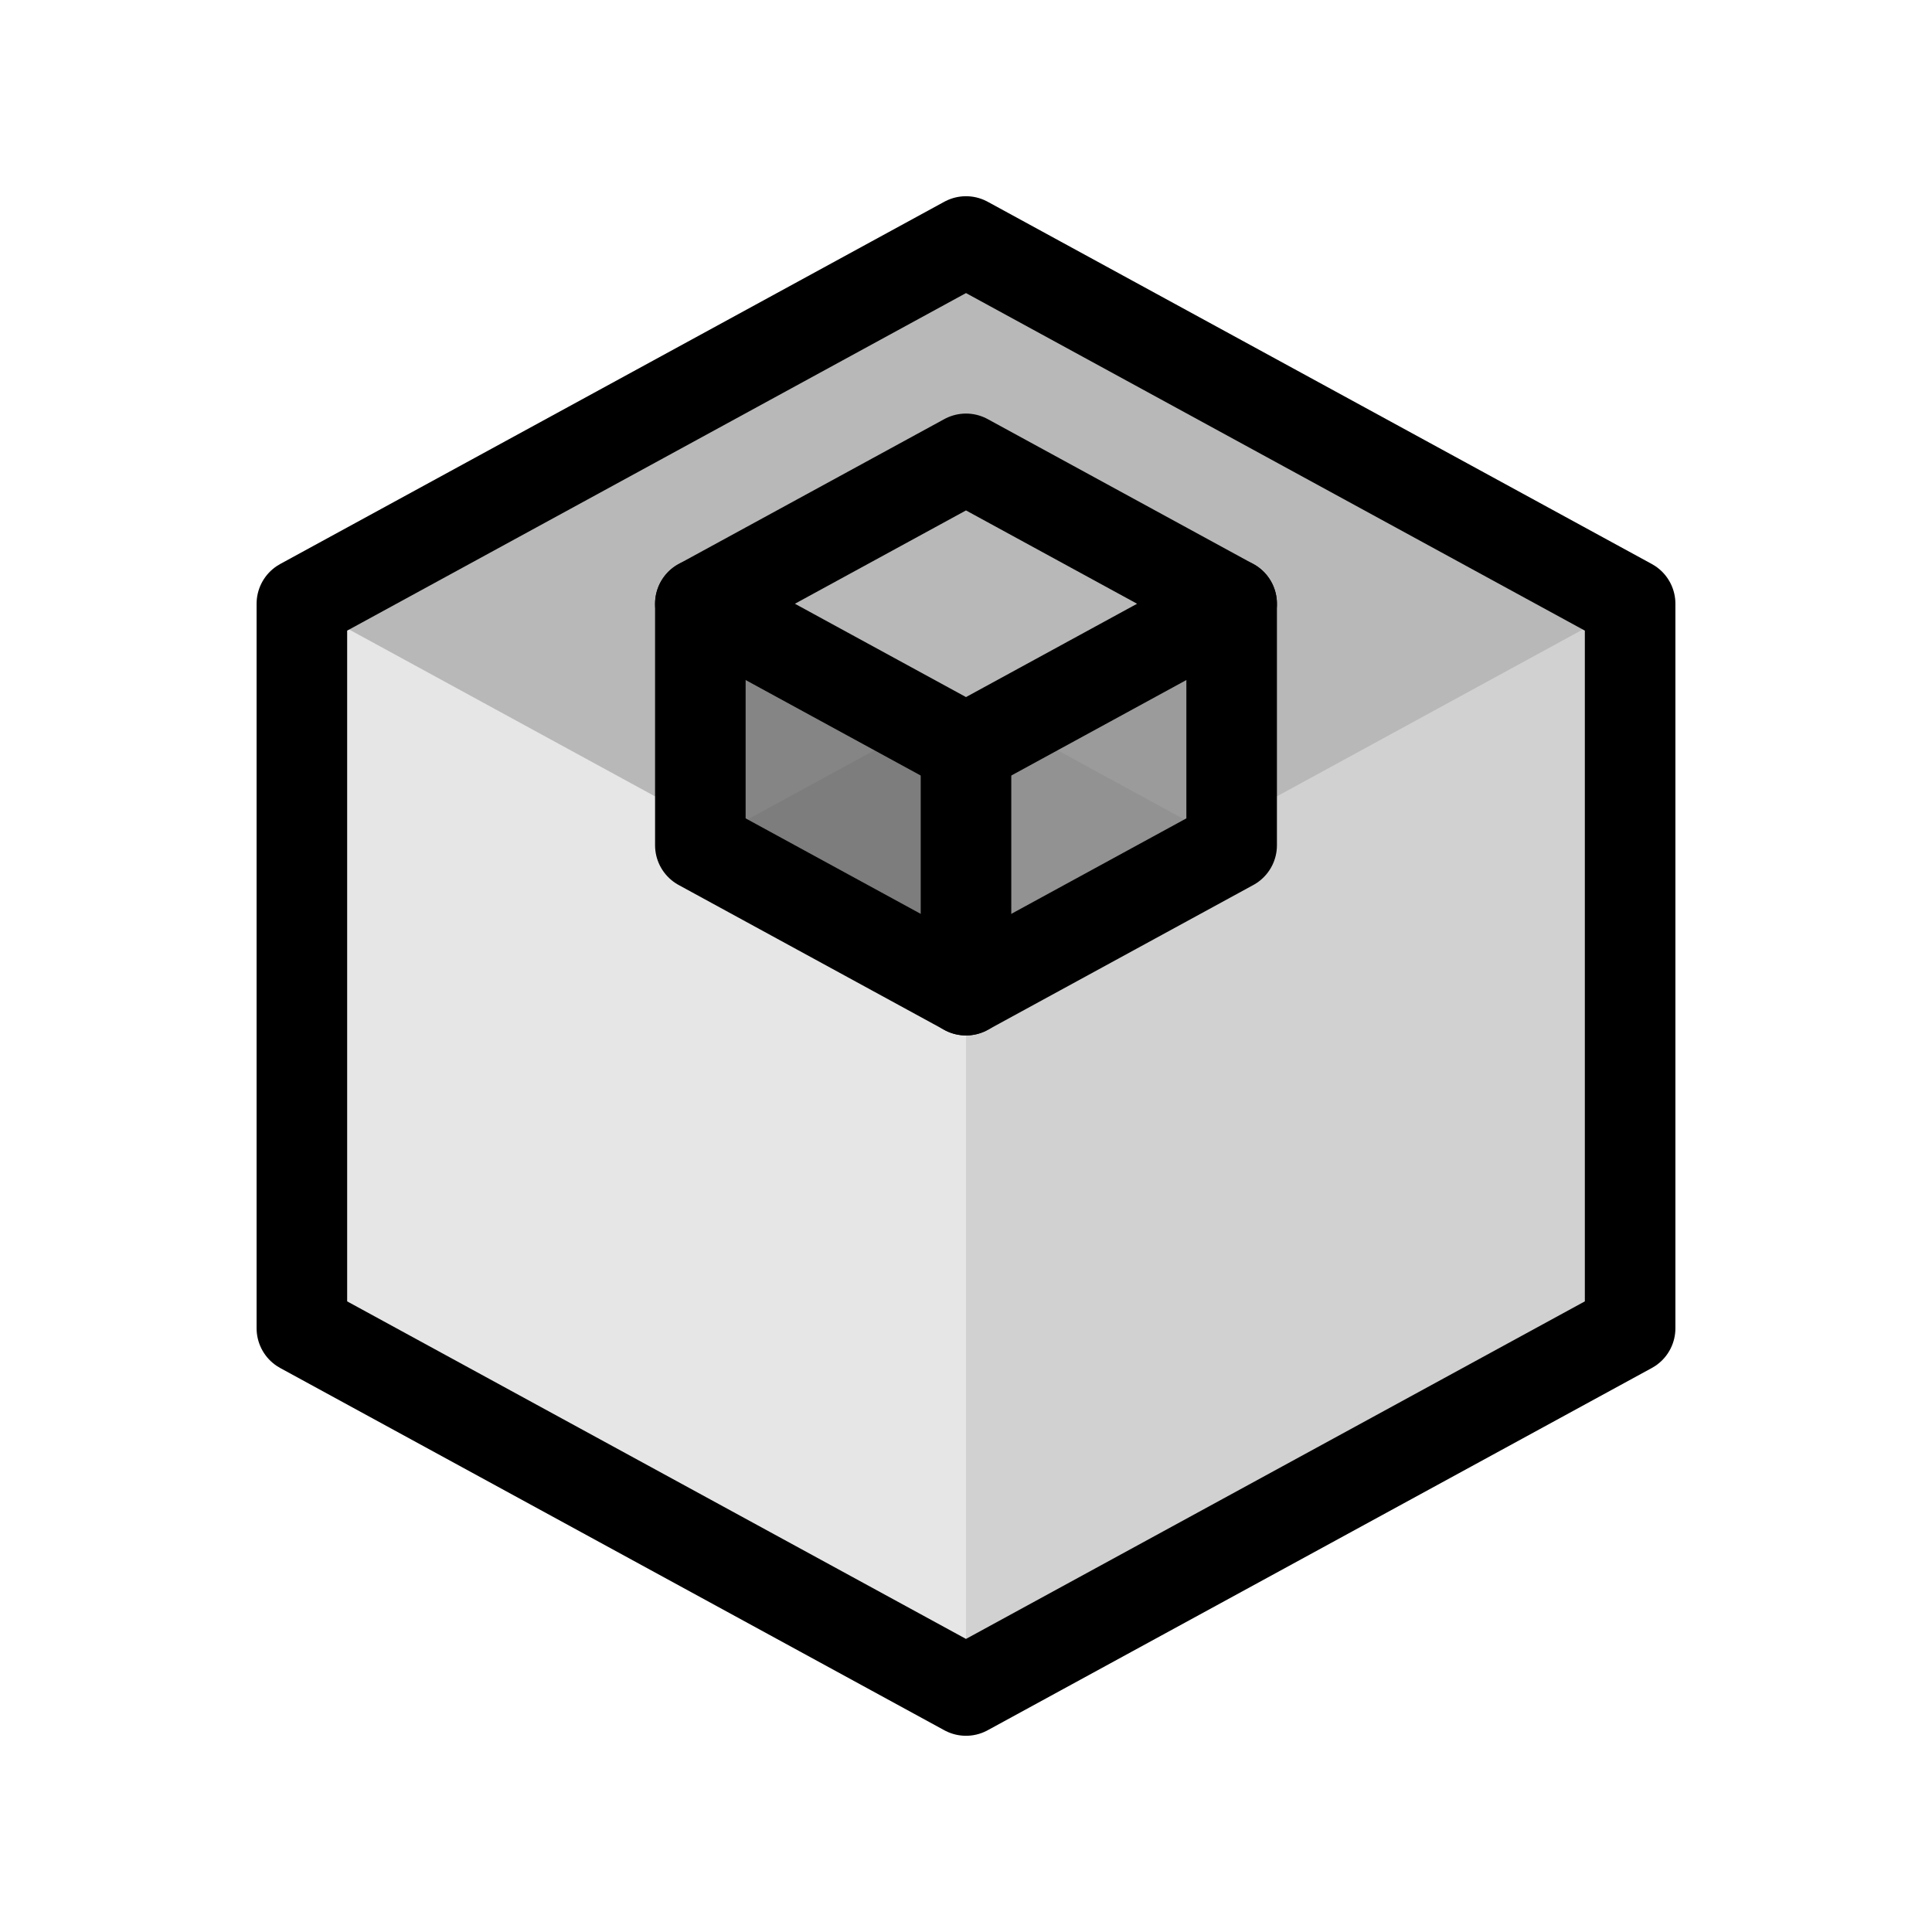
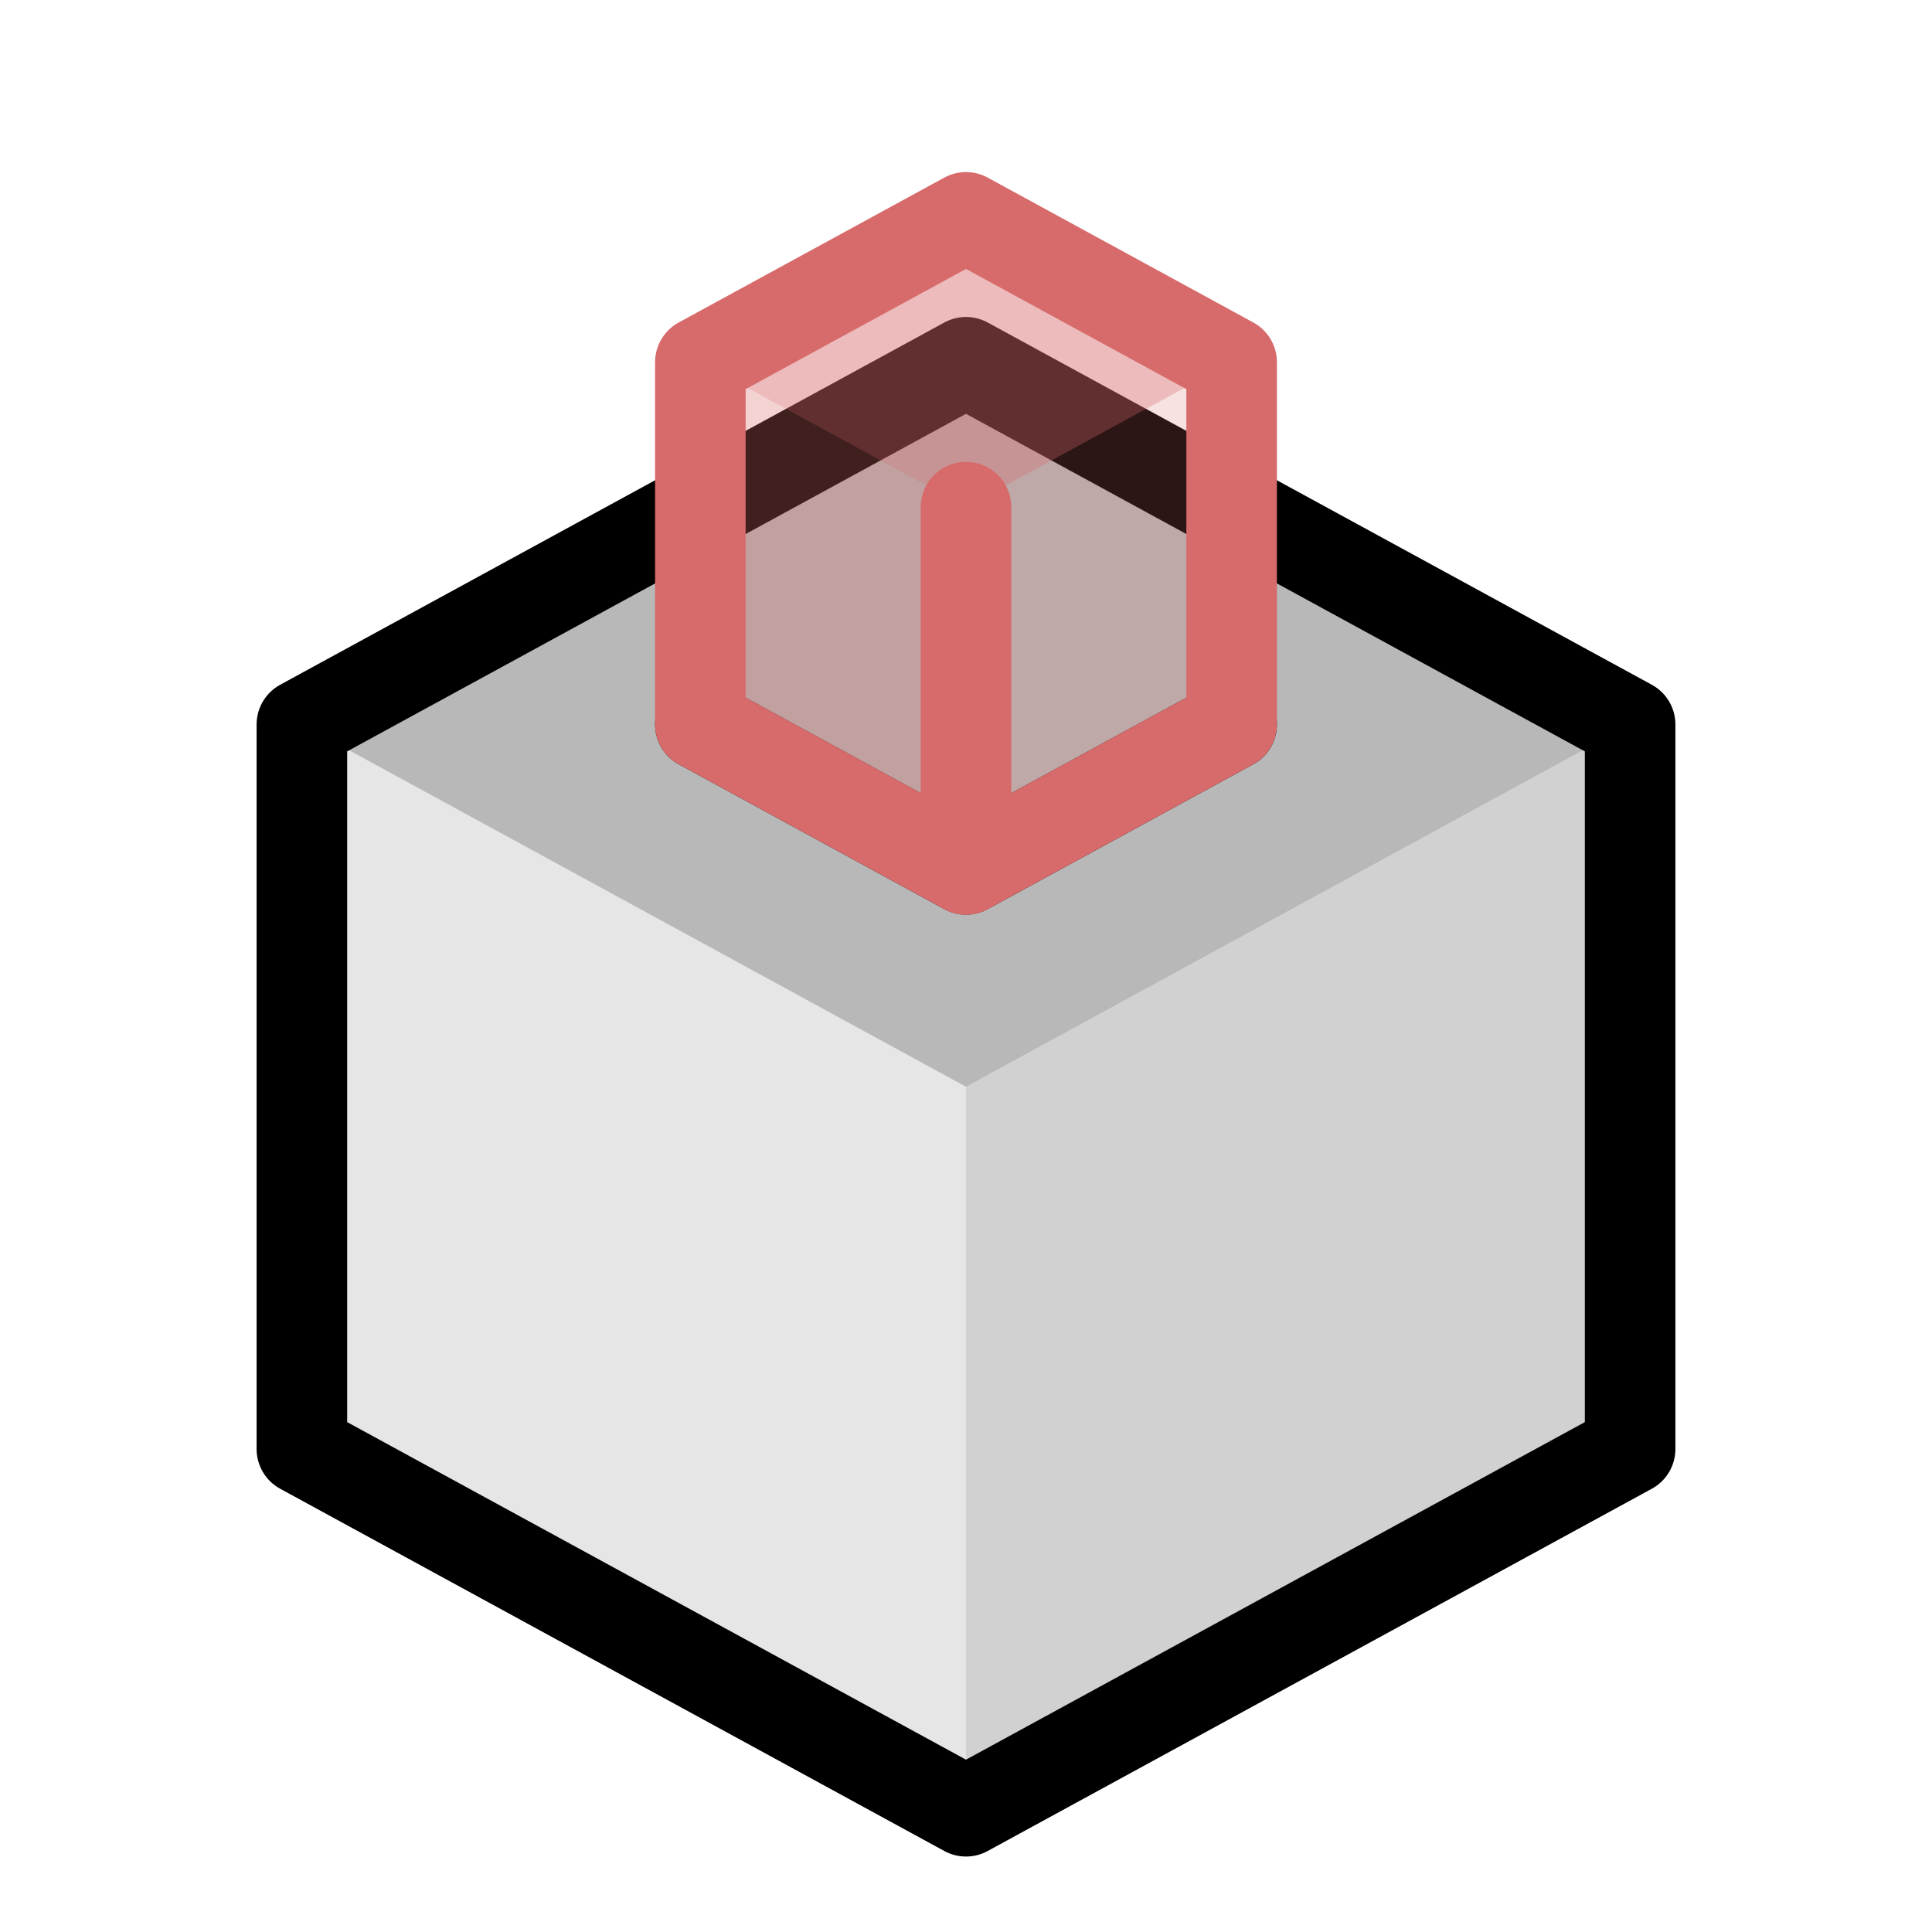
<svg xmlns="http://www.w3.org/2000/svg" width="32" height="32" viewBox="0 0 32 32" fill="none" stroke="currentColor" stroke-width="1.5" stroke-linecap="round" stroke-linejoin="round">
-   <path d="M16 4 L27 10 L16 16 L5 10 Z" fill="currentColor" fill-opacity="0.28" stroke="none" />
-   <path d="M27 10 L27 22 L16 28 L16 16 Z" fill="currentColor" fill-opacity="0.18" stroke="none" />
-   <path d="M5 10 L5 22 L16 28 L16 16 Z" fill="currentColor" fill-opacity="0.10" stroke="none" />
-   <path d="M16 4 L27 10 L27 22 L16 28 L5 22 L5 10 Z" stroke="currentColor" />
-   <path d="M11.6 10 L16 12.4 L16 16.4 L11.6 14 Z" fill="#000000" fill-opacity="0.28" stroke="none" />
-   <path d="M16 12.4 L20.4 10 L20.4 14 L16 16.4 Z" fill="#000000" fill-opacity="0.16" stroke="none" />
-   <path d="M11.6 14 L16 16.4 L20.4 14 L16 11.6 Z" fill="currentColor" fill-opacity="0.06" stroke="none" />
-   <path d="M16 7.6 L20.4 10 L16 12.4 L11.6 10 Z" stroke="currentColor" />
-   <polyline points="11.6,10 11.6,14 16,16.4 20.4,14 20.4,10" stroke="currentColor" />
-   <line x1="16" y1="12.4" x2="16" y2="16.4" stroke="currentColor" />
+   <path d="M16 6 L27 12 L16 18 L5 12 Z" fill="currentColor" fill-opacity="0.28" stroke="none" />
+   <path d="M27 12 L27 24 L16 30 L16 18 Z" fill="currentColor" fill-opacity="0.18" stroke="none" />
+   <path d="M5 12 L5 24 L16 30 L16 18 Z" fill="currentColor" fill-opacity="0.10" stroke="none" />
+   <path d="M16 6 L27 12 L27 24 L16 30 L5 24 L5 12 Z" stroke="currentColor" />
+   <path d="M11.6 12 L16 14.4 L20.4 12" stroke="currentColor" />
+   <path d="M11.6 6 L16 8.4 L20.4 6 L16 3.6 Z" fill="#d76a6a" fill-opacity="0.45" stroke="none" />
+   <path d="M11.6 6 L16 8.4 L16 14.4 L11.6 12 Z" fill="#d76a6a" fill-opacity="0.30" stroke="none" />
+   <path d="M16 8.4 L20.4 6 L20.4 12 L16 14.4 Z" fill="#d76a6a" fill-opacity="0.20" stroke="none" />
+   <path d="M16 3.6 L20.4 6 L20.4 12 L16 14.4 L11.6 12 L11.6 6 Z" stroke="#d76a6a" />
+   <line x1="16" y1="8.4" x2="16" y2="14.4" stroke="#d76a6a" />
</svg>
